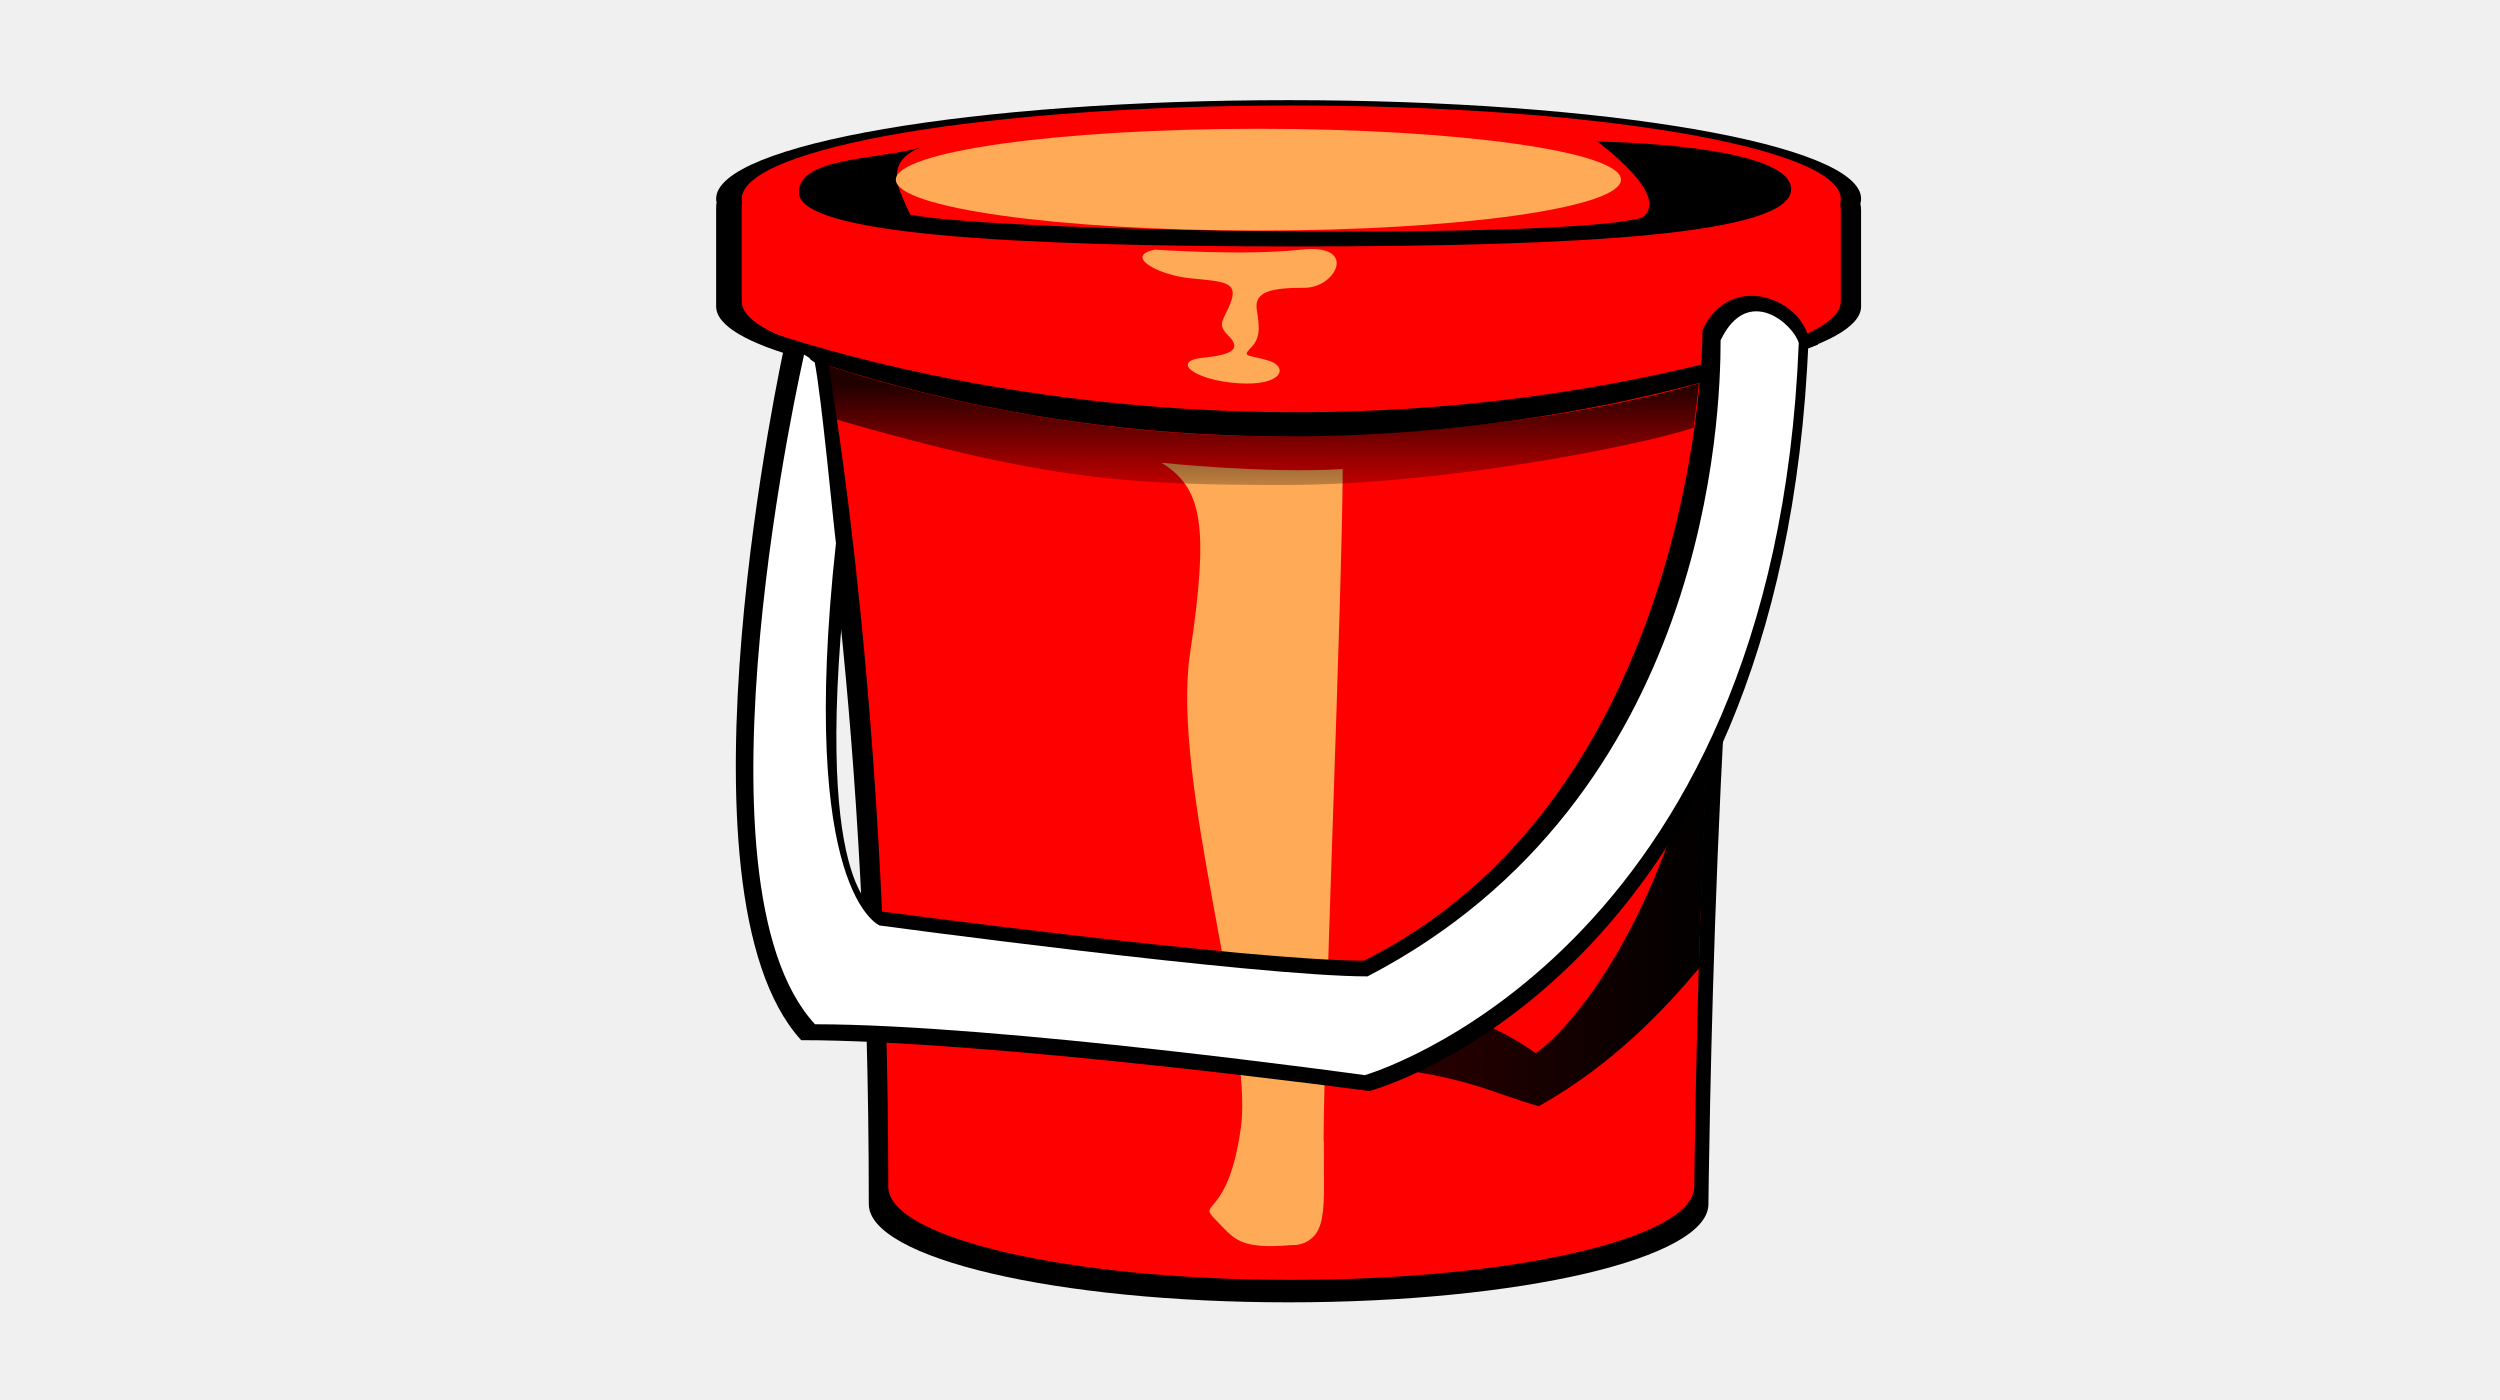
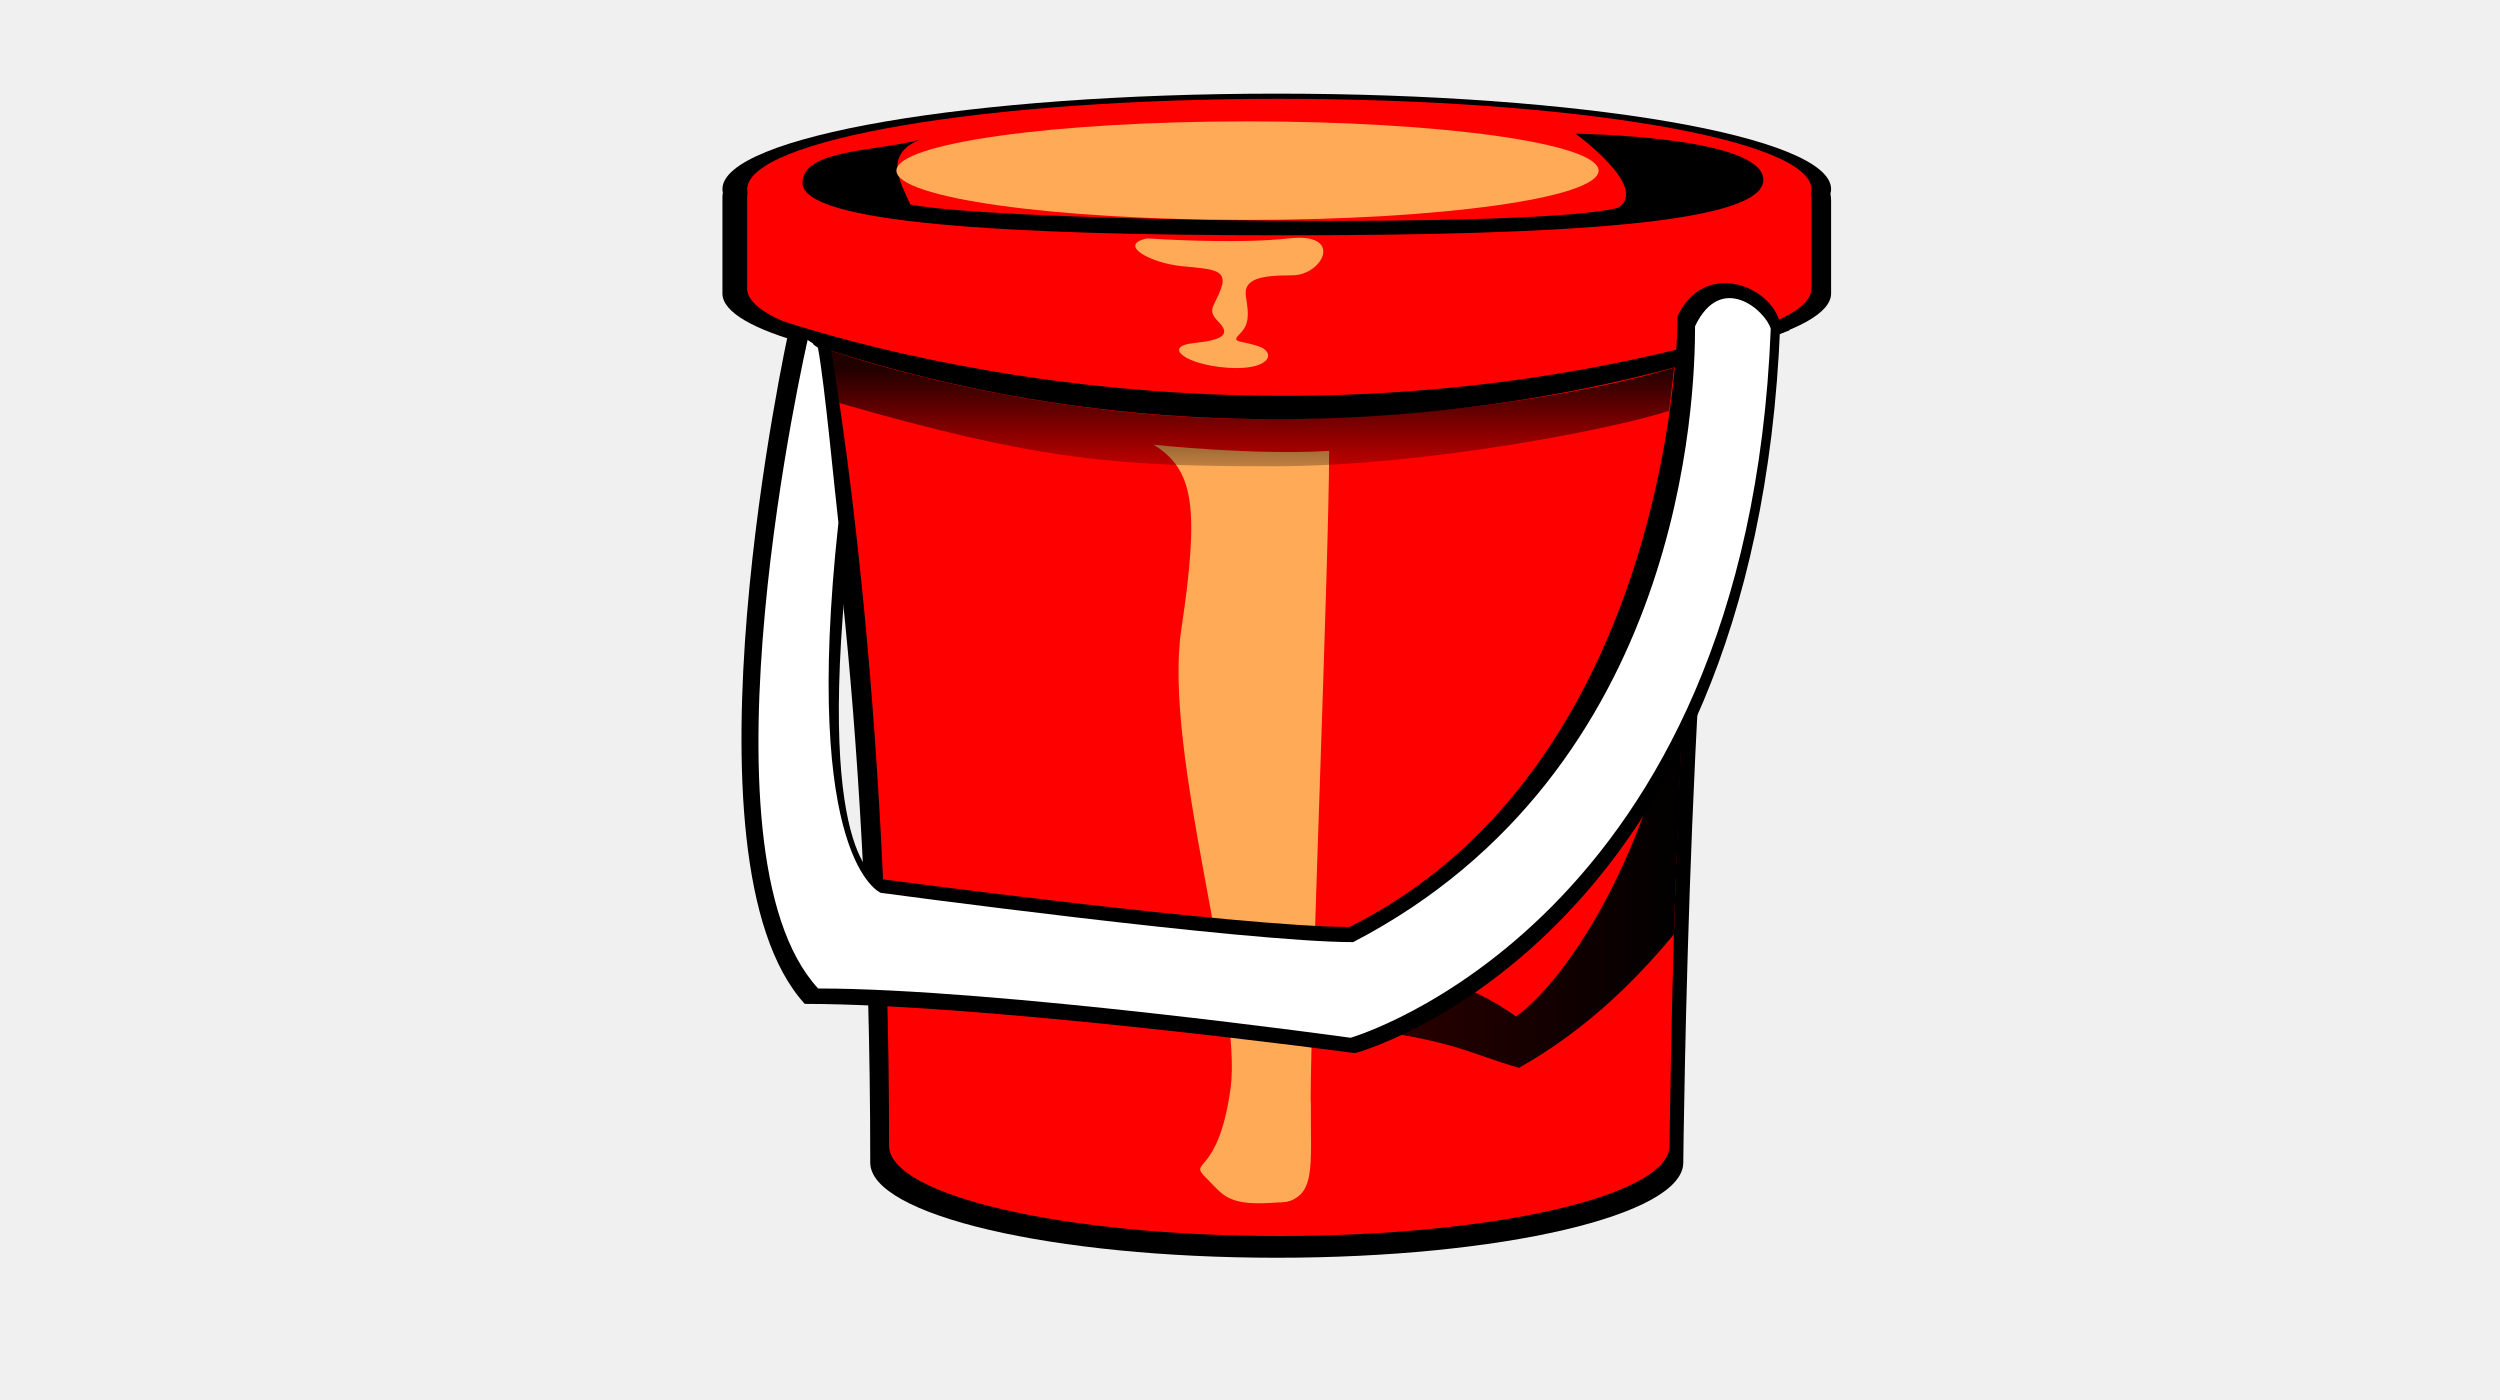
- <svg xmlns="http://www.w3.org/2000/svg" version="1.1" id="Layer_1" viewBox="0 0 768 430" enable-background="new 0 0 768 430" xml:space="preserve">
+ <svg xmlns="http://www.w3.org/2000/svg" version="1.1" id="Layer_1" x="0px" y="0px" width="768px" height="430px" viewBox="0 0 768 430" enable-background="new 0 0 768 430" xml:space="preserve">
  <g>
    <g id="Outline">
-       <path id="Base_2_" d="M571.726,61.051c0-16.726-78.737-30.285-175.863-30.285C298.736,30.767,220,44.326,220,61.051    c0,0.366,0.053,0.729,0.126,1.093C220.05,62.697,220,63.263,220,63.86c0,15.732,0,23.498,0,30.311    c0,5.923,9.881,11.447,26.947,16.114c3.274,18.292,19.949,110.15,19.949,259.617c0,16.667,57.741,30.175,128.966,30.175    s128.966-13.508,128.966-30.175c0,0,2.026-199.491,16.608-258.736c19.112-4.846,30.288-10.696,30.288-16.996    c0-6.825,0-13.151,0-29.454c0-0.768-0.085-1.487-0.211-2.186C571.65,62.042,571.726,61.547,571.726,61.051L571.726,61.051z" />
-       <path id="Color_3_" fill="#FF0000" d="M565.498,61.156c0-15.877-75.586-28.75-168.822-28.75    c-93.241,0-168.825,12.872-168.825,28.75c0,0.347,0.049,0.693,0.12,1.037c-0.074,0.526-0.12,1.063-0.12,1.628    c0,14.935,0,22.308,0,28.775c0,5.623,9.486,10.867,25.869,15.296c3.005,16.609,19.151,113.952,19.151,256.637    c0,15.822,55.429,28.646,123.806,28.646c68.372,0,123.802-12.823,123.802-28.646c0,0,1.944-199.556,15.945-255.8    c18.348-4.599,29.076-10.153,29.076-16.134c0-6.479,0-12.484,0-27.96c0-0.73-0.083-1.414-0.204-2.076    C565.425,62.096,565.498,61.627,565.498,61.156L565.498,61.156z" />
+       <path id="Base_2_" d="M562.515,58.092c0-16.196-76.242-29.326-170.292-29.326c-94.051,0.001-170.293,13.13-170.293,29.326    c0,0.354,0.052,0.706,0.122,1.059c-0.074,0.535-0.122,1.083-0.122,1.661c0,15.234,0,22.754,0,29.351    c0,5.735,9.568,11.085,26.093,15.604c3.171,17.712,19.317,106.662,19.317,251.395c0,16.139,55.913,29.219,124.881,29.219    c68.97,0,124.882-13.08,124.882-29.219c0,0,1.961-193.173,16.081-250.542c18.508-4.693,29.329-10.357,29.329-16.458    c0-6.608,0-12.734,0-28.521c0-0.743-0.082-1.44-0.204-2.117C562.441,59.051,562.515,58.572,562.515,58.092L562.515,58.092z" />
+       <path id="Color_3_" fill="#FF0000" d="M556.484,58.194c0-15.375-73.192-27.839-163.476-27.839    c-90.287,0-163.477,12.464-163.477,27.839c0,0.335,0.047,0.671,0.116,1.003c-0.072,0.509-0.116,1.029-0.116,1.577    c0,14.462,0,21.602,0,27.864c0,5.445,9.186,10.522,25.049,14.812c2.91,16.083,18.545,110.343,18.545,248.509    c0,15.32,53.673,27.738,119.884,27.738c66.207,0,119.881-12.417,119.881-27.738c0,0,1.883-193.235,15.44-247.698    c17.768-4.454,28.155-9.832,28.155-15.624c0-6.273,0-12.088,0-27.074c0-0.707-0.08-1.369-0.197-2.01    C556.413,59.104,556.484,58.649,556.484,58.194L556.484,58.194z" />
      <g id="Highlights">
-         <path id="svg_1" fill="#FFAA56" d="M354.828,76.686c0,0,27.356,1.954,44.943,0c17.586-1.953,10.747,11.726,0.976,11.726     c-9.77,0-15.631,0.976-14.654,6.838c0.978,5.862,0.978,8.793-1.954,11.724c-2.931,2.932,0,1.954,5.861,3.909     c5.861,1.954,3.908,7.815-9.77,6.839c-13.679-0.977-20.518-6.839-10.748-7.816c9.77-0.977,11.724-2.932,7.816-6.839     c-3.908-3.908-0.977-4.883,0.977-10.747c1.954-5.861-2.931-5.861-12.701-6.838C355.805,84.502,345.058,78.64,354.828,76.686z" />
-         <path id="svg_2" fill="#FFAA56" d="M356.783,142.147c0,0,31.752,3.419,55.689,1.954c0,34.196-5.861,177.817-5.861,206.149     c0,21.494,1.953,31.266-9.771,32.242c-16.581,1.381-17.585-1.955-23.448-7.816c-5.861-5.863,3.909,0,7.816-28.334     c3.908-28.333-21.495-106.493-15.632-145.574S369.484,149.962,356.783,142.147z" />
-         <path id="svg_3" fill="#FFAA56" d="M406.61,350.25c0,22.471,0,32.242-9.771,32.242" />
+         <path id="svg_1" fill="#FFAA56" d="M352.487,73.231c0,0,26.49,1.893,43.52,0c17.029-1.891,10.405,11.355,0.944,11.355     s-15.136,0.945-14.189,6.621s0.946,8.515-1.892,11.353c-2.839,2.839,0,1.892,5.675,3.785c5.676,1.892,3.784,7.568-9.461,6.623     c-13.246-0.946-19.868-6.623-10.407-7.568c9.461-0.946,11.353-2.839,7.568-6.623s-0.946-4.728,0.946-10.407     c1.892-5.675-2.838-5.675-12.299-6.621C353.433,80.8,343.026,75.124,352.487,73.231z" />
+         <path id="svg_2" fill="#FFAA56" d="M354.38,136.619c0,0,30.746,3.311,53.926,1.892c0,33.113-5.676,172.185-5.676,199.62     c0,20.813,1.892,30.275-9.462,31.221c-16.056,1.338-17.028-1.893-22.705-7.568c-5.675-5.678,3.785,0,7.568-27.437     c3.784-27.436-20.814-103.119-15.137-140.963C368.572,155.541,366.679,144.187,354.38,136.619z" />
+         <path id="svg_3" fill="#FFAA56" d="M402.628,338.131c0,21.759,0,31.221-9.461,31.221" />
      </g>
      <g id="Shadows">
-         <linearGradient id="svg_4_1_" gradientUnits="userSpaceOnUse" x1="2.889" y1="1.516" x2="3.866" y2="1.516" gradientTransform="matrix(115.667 0 0 136.001 78.354 67.3164)">
+         <linearGradient id="svg_4_1_" gradientUnits="userSpaceOnUse" x1="3.668" y1="428.453" x2="4.614" y2="428.453" gradientTransform="matrix(115.667 0 0 -136.001 -15.9585 58533.809)">
          <stop offset="0" style="stop-color:#000000;stop-opacity:0.8" />
          <stop offset="1" style="stop-color:#000000" />
        </linearGradient>
-         <path id="svg_4" fill="url(#svg_4_1_)" d="M525.48,206.955c0,0-3.42,79.463-3.583,90.537     c-10.423,12.376-26.055,29.312-49.176,42.339c-16.284-4.561-21.82-9.771-60.25-13.353c17.912-14.004,23.448-18.238,23.448-18.238     s19.866,3.581,35.824,15.307C486.074,313.449,515.385,274.043,525.48,206.955z" />
+         <path id="svg_4" fill="url(#svg_4_1_)" d="M517.734,199.375c0,0-3.312,76.946-3.471,87.669     c-10.093,11.984-25.229,28.384-47.618,40.998c-15.769-4.417-21.128-9.462-58.342-12.931     c17.345-13.561,22.706-17.659,22.706-17.659s19.236,3.467,34.689,14.821C479.576,302.496,507.958,264.338,517.734,199.375z" />
      </g>
      <g id="Rim">
-         <path id="svg_5" d="M228.305,99.157c0,0,150.948,59.597,328.766,3.257c0.976,2.443,1.466,3.419,1.466,3.419     s-155.183,65.298-330.231-2.769C228.792,100.134,228.305,99.157,228.305,99.157z" />
+         <path id="svg_5" d="M229.971,94.991c0,0,146.167,57.709,318.353,3.153c0.945,2.366,1.42,3.311,1.42,3.311     s-150.269,63.229-319.772-2.682C230.443,95.937,229.971,94.991,229.971,94.991z" />
      </g>
      <g id="Handle">
-         <path id="svg_6" d="M240.965,106.35c0,0-36.774,167.229,5.154,213.19c58.188,0,174.56,15.631,174.56,15.631     s127.216-33.585,134.918-231.305c-2.566-12.142-24.033-20.695-32.589-2.483c0,23.415-9.638,146.552-104.027,193.749     c-35.083,0-149.394-15.273-149.394-15.273s-21.17-5.427-8.75-110.58c-4.673,0-11.591,0-17.387,0     C236.603,154.534,262.5,103.554,240.965,106.35L240.965,106.35z" />
+         <path id="svg_6" d="M242.23,101.956c0,0-35.609,161.933,4.991,206.438c56.345,0,169.032,15.136,169.032,15.136     s123.186-32.521,130.644-223.979c-2.484-11.757-23.271-20.04-31.557-2.405c0,22.673-9.332,141.911-100.732,187.613     c-33.972,0-144.662-14.789-144.662-14.789s-20.5-5.256-8.473-107.078c-4.525,0-11.224,0-16.836,0     C238.006,148.614,263.083,99.249,242.23,101.956L242.23,101.956z" />
      </g>
      <g id="Lid">
-         <path id="svg_7" d="M245.402,59.1c0,12.761,64.484,16.609,152.416,16.609s152.415-3.663,152.415-17.586     c0-13.924-59.599-14.655-59.599-14.655s23.448,16.934,13.678,23.448c-24.424,6.839-196.704,4.559-224.712-0.977     c-2.932-6.839-8.793-15.632,2.931-20.517C268.851,49.085,245.402,48.413,245.402,59.1z" />
+         <path id="svg_7" d="M246.526,56.203c0,12.356,62.442,16.083,147.589,16.083c85.146,0,147.588-3.547,147.588-17.029     c0-13.482-57.712-14.191-57.712-14.191s22.706,16.398,13.244,22.706c-23.649,6.622-190.473,4.415-217.594-0.946     c-2.839-6.622-8.515-15.137,2.838-19.867C269.233,46.505,246.526,45.854,246.526,56.203z" />
      </g>
      <g id="Layer_8">
-         <linearGradient id="svg_8_1_" gradientUnits="userSpaceOnUse" x1="2.296" y1="3.733" x2="2.296" y2="4.71" gradientTransform="matrix(275 0 0 38 -244 -30)">
+         <linearGradient id="svg_8_1_" gradientUnits="userSpaceOnUse" x1="2.917" y1="424.729" x2="2.917" y2="423.783" gradientTransform="matrix(275 0 0 -38 -418 16247)">
          <stop offset="0.166" style="stop-color:#000000;stop-opacity:0.87" />
          <stop offset="1" style="stop-color:#000000;stop-opacity:0.25" />
        </linearGradient>
-         <path id="svg_8" fill="url(#svg_8_1_)" d="M253.218,111.858c0,0,62.854,22.798,141.667,22.146     c78.812-0.651,127.012-16.284,127.012-16.284s-0.651,6.513-1.628,13.678c-15.306,5.21-76.532,17.586-125.059,17.586     c-48.524,0-73.601-1.303-139.713-20.518C254.846,123.909,253.218,111.858,253.218,111.858L253.218,111.858z" />
-         <linearGradient id="svg_9_1_" gradientUnits="userSpaceOnUse" x1="215.139" y1="141.457" x2="215.139" y2="141.457" gradientTransform="matrix(1 0 0 1 381.5 -12.5)">
+         <path id="svg_8" fill="url(#svg_8_1_)" d="M254.095,107.29c0,0,60.863,22.076,137.181,21.444     c76.315-0.63,122.989-15.768,122.989-15.768s-0.631,6.306-1.576,13.244c-14.822,5.045-74.108,17.029-121.099,17.029     c-46.987,0-71.27-1.262-135.288-19.868C255.672,118.959,254.095,107.29,254.095,107.29L254.095,107.29z" />
+         <linearGradient id="svg_9_1_" gradientUnits="userSpaceOnUse" x1="242.139" y1="212.153" x2="242.139" y2="212.153" gradientTransform="matrix(1 0 0 -1 344.5 336)">
          <stop offset="0" style="stop-color:#000000;stop-opacity:0.35" />
          <stop offset="1" style="stop-color:#000000;stop-opacity:0.35" />
        </linearGradient>
-         <path id="svg_9" fill="url(#svg_9_1_)" d="M596.639,128.957" />
+         <path id="svg_9" fill="url(#svg_9_1_)" d="M586.639,123.847" />
      </g>
-       <polyline id="svg_11" fill="none" points="311.35,48.353 311.35,47.375 312.328,47.375 313.305,47.375 314.281,47.375     315.258,47.375 316.236,47.375 317.212,47.375 319.167,47.375 321.12,47.375 322.098,47.375 323.075,47.375 324.051,47.375     329.914,47.375 333.822,47.375 337.729,48.353 339.683,48.353 341.638,48.353 345.546,48.353 349.455,48.353 358.247,48.353     368.994,49.33 382.673,51.284 387.559,52.26 391.466,52.26 393.42,52.26 395.375,52.26 403.19,52.26 410.029,51.284     415.892,51.284 422.73,51.284 426.639,51.284   " />
-       <ellipse id="svg_12" fill="#FFAA56" cx="386.58" cy="55.191" rx="111.381" ry="15.632" />
+       <polyline id="svg_11" fill="none" points="310.386,45.796 310.386,44.849 311.333,44.849 312.279,44.849 313.224,44.849     314.17,44.849 315.117,44.849 316.062,44.849 317.955,44.849 319.847,44.849 320.793,44.849 321.74,44.849 322.685,44.849     328.362,44.849 332.146,44.849 335.93,45.796 337.822,45.796 339.715,45.796 343.499,45.796 347.284,45.796 355.798,45.796     366.204,46.742 379.45,48.634 384.181,49.579 387.964,49.579 389.856,49.579 391.75,49.579 399.316,49.579 405.939,48.634     411.617,48.634 418.238,48.634 422.023,48.634   " />
+       <ellipse id="svg_12" fill="#FFAA56" cx="383.233" cy="52.418" rx="107.853" ry="15.137" />
    </g>
    <g id="Color_1_">
      <g id="Handle_1_">
-         <path id="svg_10" fill="#FFFFFF" d="M250.287,111.37c-2.931-1.954,0-0.488-3.257-2.443c0,0-37.231,161.843,3.338,205.726     c56.303,0,168.907,15.632,168.907,15.632s125.853-36.132,133.304-224.911c-1.655-5.796-15.729-18.216-24.01-0.829     c0,22.355-3.312,140.756-108.465,195.402c-33.949,0-149.865-15.632-149.865-15.632s-25.164-9.949-13.439-117.419     C255.858,159.348,252.394,122.009,250.287,111.37L250.287,111.37z" />
+         <path id="svg_10" fill="#FFFFFF" d="M251.257,106.817c-2.838-1.893,0-0.473-3.154-2.366c0,0-36.052,156.717,3.232,199.211     c54.52,0,163.557,15.137,163.557,15.137s121.867-34.988,129.082-217.788c-1.603-5.612-15.231-17.639-23.249-0.803     c0,21.647-3.208,136.298-105.03,189.214c-32.874,0-145.119-15.138-145.119-15.138s-24.366-9.634-13.013-113.7     C256.651,153.275,253.297,117.119,251.257,106.817L251.257,106.817z" />
      </g>
    </g>
  </g>
</svg>
